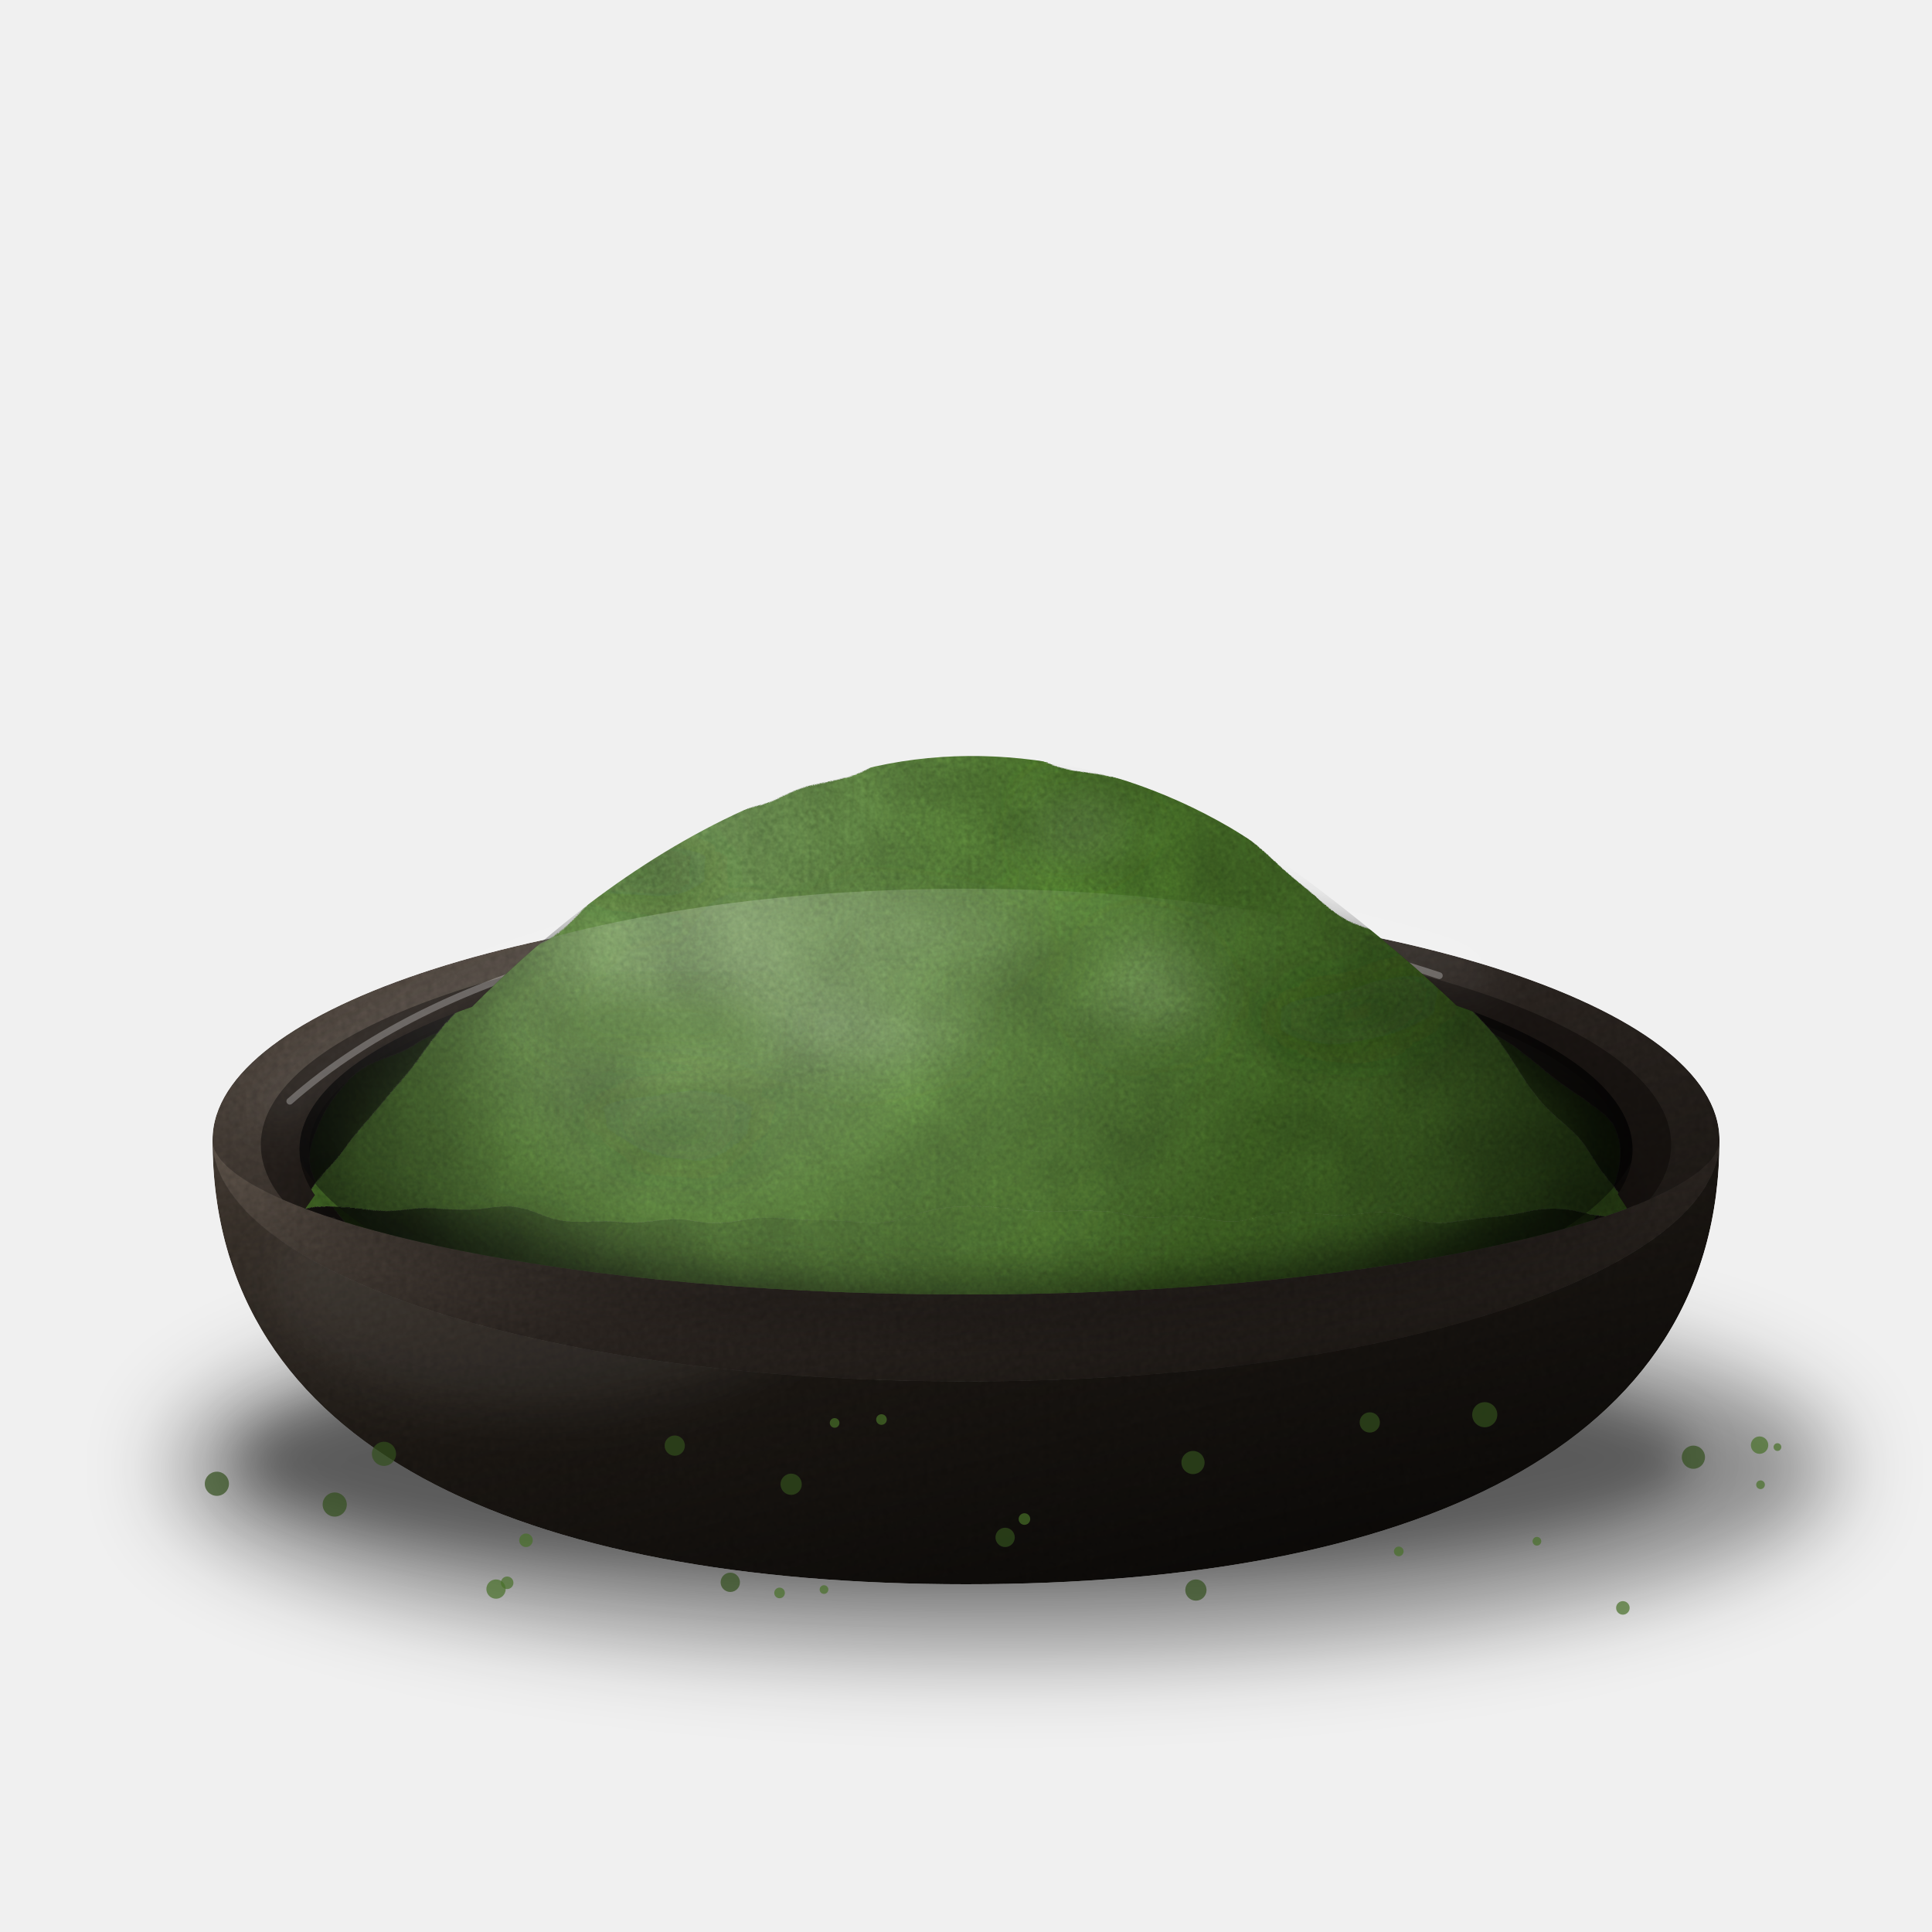
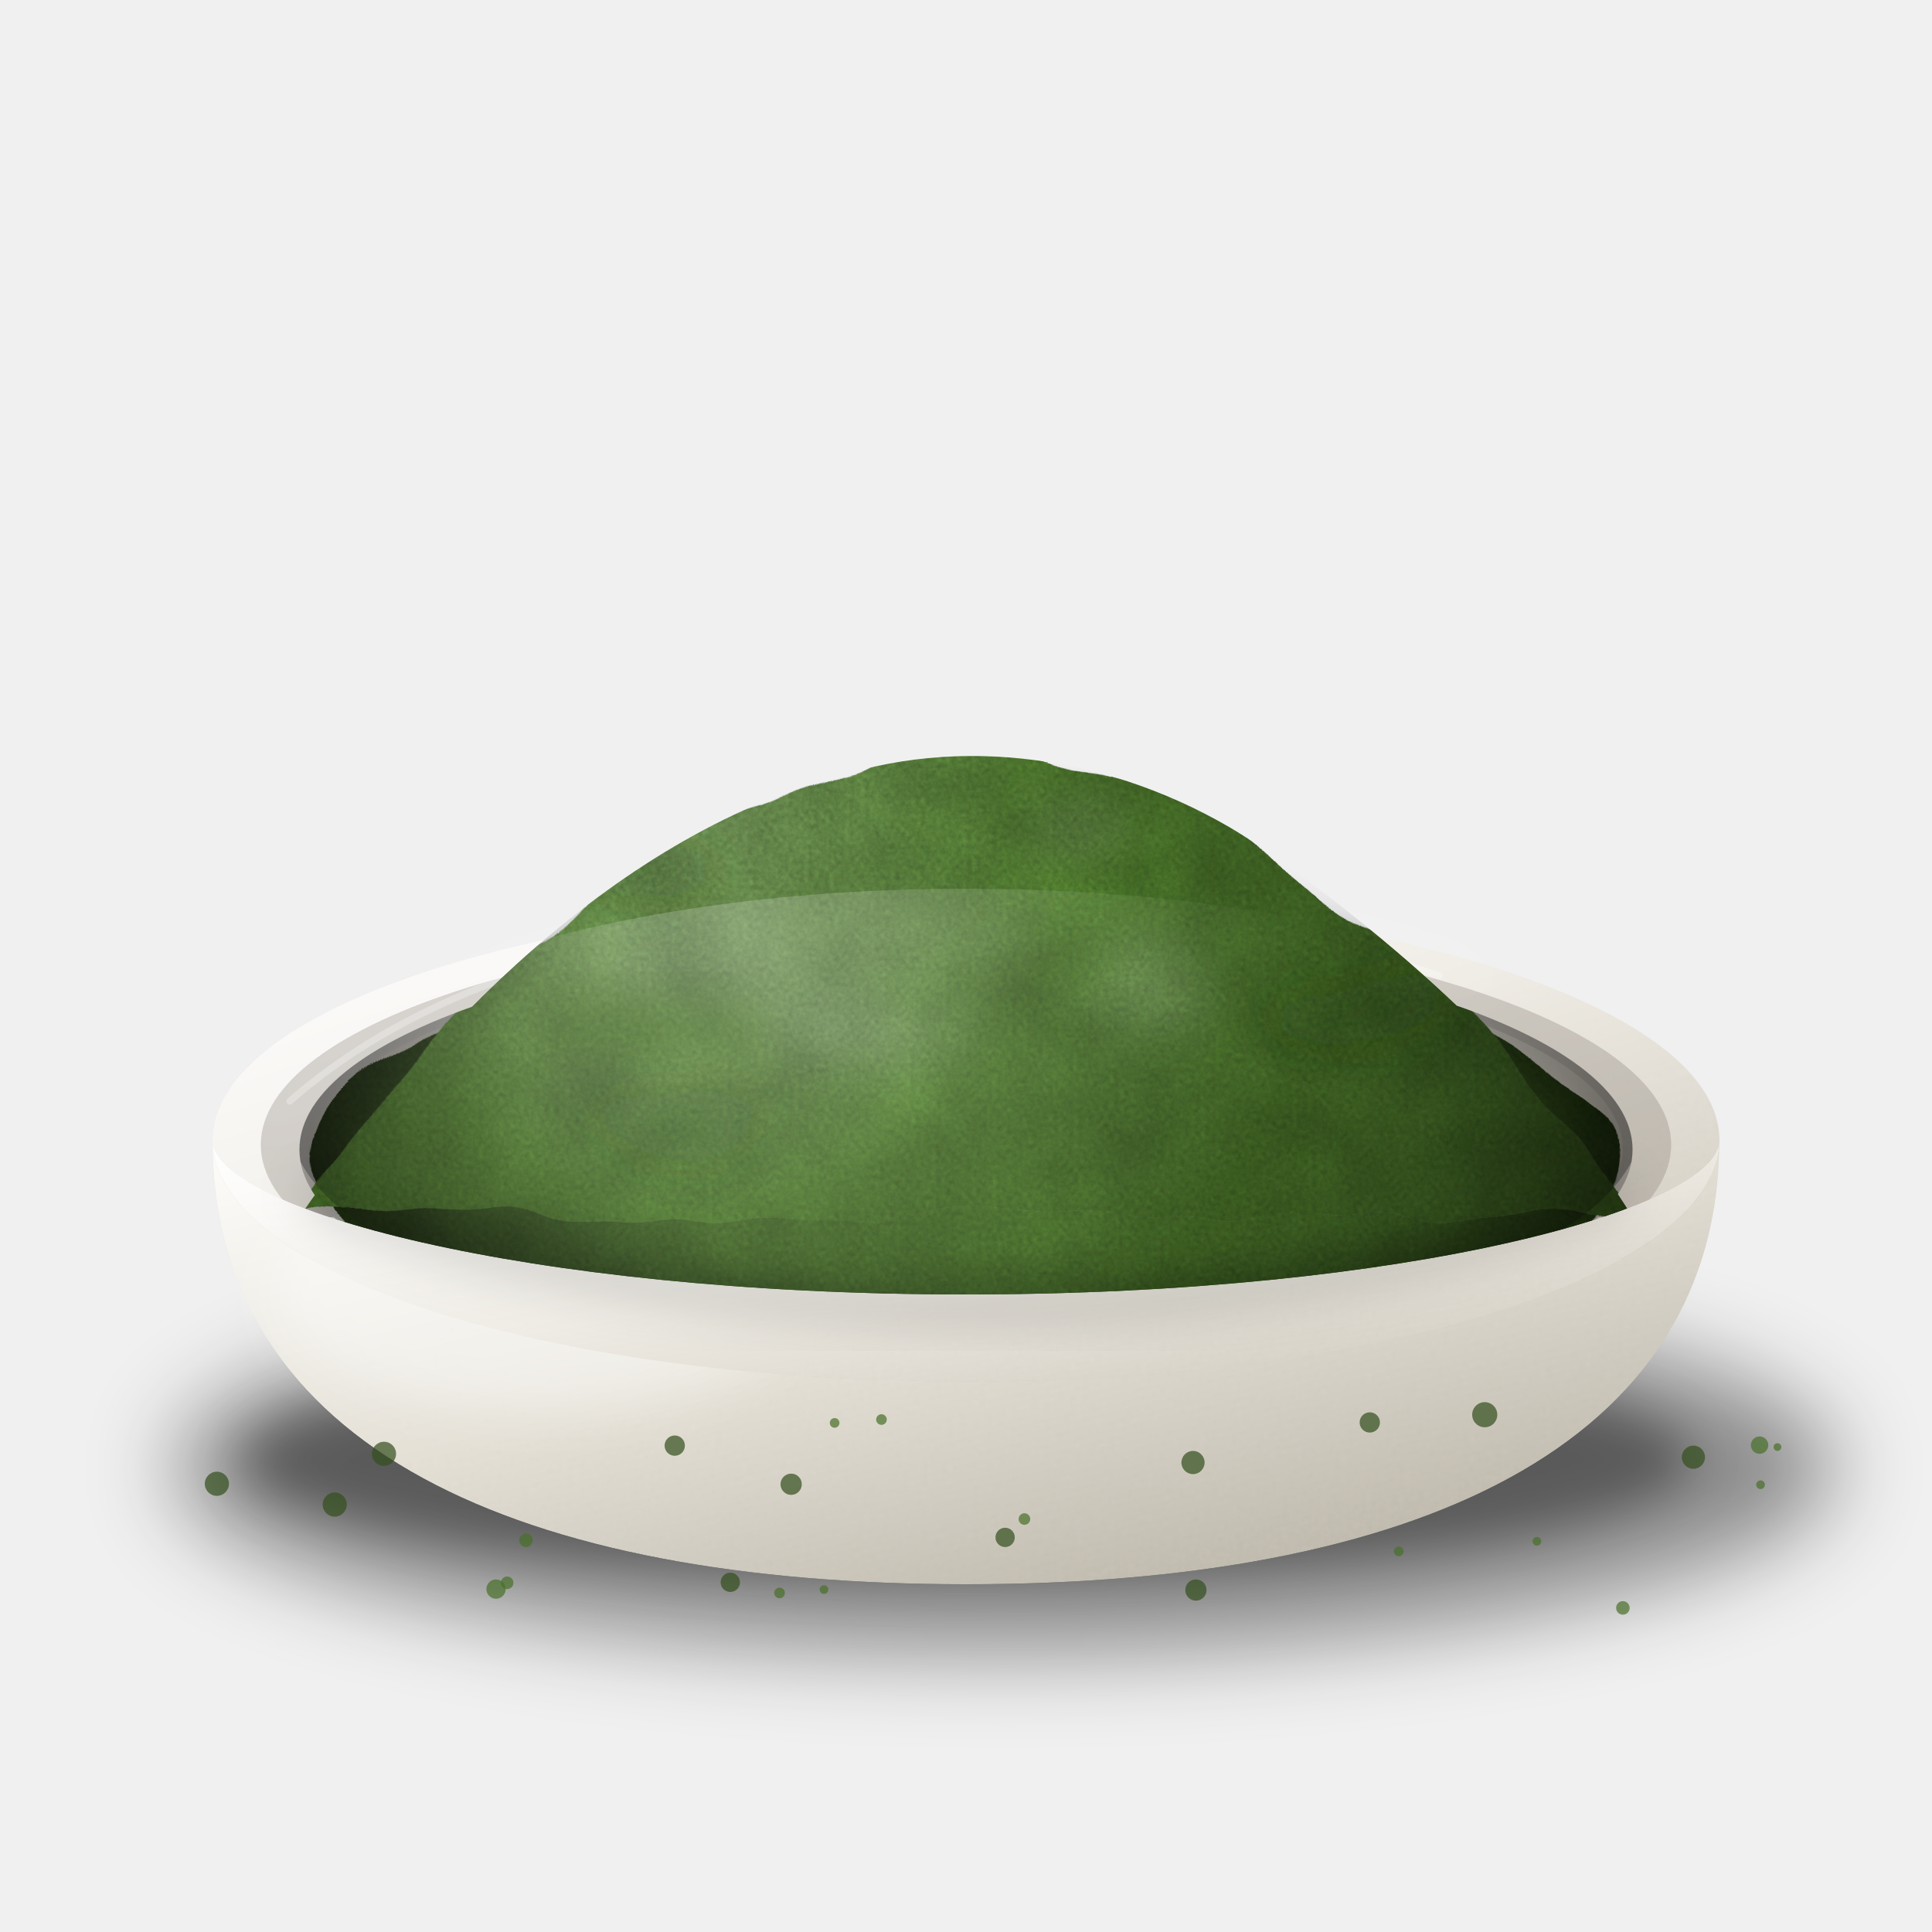
<svg xmlns="http://www.w3.org/2000/svg" viewBox="0 0 400 400" class="" role="presentation" aria-hidden="true" data-bowl="moringa-leaf-powder">
  <defs>
    <filter id="b-moringa-leaf-powder-soft" x="-20%" y="-40%" width="140%" height="180%">
      <feGaussianBlur stdDeviation="5" />
    </filter>
    <filter id="b-moringa-leaf-powder-ground" x="-20%" y="-50%" width="140%" height="200%">
      <feGaussianBlur stdDeviation="9" />
    </filter>
    <filter id="b-moringa-leaf-powder-stone" x="0" y="0" width="100%" height="100%" color-interpolation-filters="sRGB">
      <feTurbulence type="fractalNoise" baseFrequency="0.75" numOctaves="2" seed="7318" result="n" />
-       <feColorMatrix in="n" type="matrix" values="0.33 0.33 0.33 0 0  0.33 0.33 0.33 0 0  0.33 0.33 0.33 0 0  0 0 0 0 0.2" result="g" />
+       <feColorMatrix in="n" type="matrix" values="0.33 0.33 0.33 0 0  0.33 0.33 0.33 0 0  0.33 0.33 0.33 0 0  0 0 0 0 0.07" result="g" />
      <feBlend in="g" in2="SourceGraphic" mode="overlay" result="b" />
      <feComposite in="b" in2="SourceGraphic" operator="in" />
    </filter>
    <linearGradient id="b-moringa-leaf-powder-body" x1="0.1" y1="0" x2="0.9" y2="1">
-       <stop offset="0" stop-color="#3d352e" />
-       <stop offset="0.45" stop-color="#1a1612" />
-       <stop offset="1" stop-color="#070605" />
+       <stop offset="0" stop-color="#fbfaf7" />
+       <stop offset="0.45" stop-color="#e4e0d6" />
+       <stop offset="1" stop-color="#b6b0a3" />
    </linearGradient>
    <linearGradient id="b-moringa-leaf-powder-rim" x1="0" y1="0" x2="1" y2="1">
-       <stop offset="0" stop-color="#5a5047" />
-       <stop offset="0.5" stop-color="#2a2420" />
-       <stop offset="1" stop-color="#14110e" />
+       <stop offset="0" stop-color="#ffffff" />
+       <stop offset="0.5" stop-color="#efece5" />
+       <stop offset="1" stop-color="#cbc5b9" />
    </linearGradient>
    <linearGradient id="b-moringa-leaf-powder-wall" x1="0" y1="0" x2="0" y2="1">
-       <stop offset="0" stop-color="#2e2823" />
-       <stop offset="0.55" stop-color="#100d0b" />
-       <stop offset="1" stop-color="#070605" />
+       <stop offset="0" stop-color="#ebe7de" />
+       <stop offset="0.55" stop-color="#cdc7bb" />
+       <stop offset="1" stop-color="#b0a99c" />
    </linearGradient>
  </defs>
  <ellipse cx="208" cy="304" rx="172" ry="38" fill="#000" opacity="0.42" filter="url(#b-moringa-leaf-powder-ground)" />
  <ellipse cx="200" cy="302" rx="150" ry="24" fill="#000" opacity="0.35" filter="url(#b-moringa-leaf-powder-soft)" />
  <path d="M 44 236 C 44 300, 108 328, 200 328 C 292 328, 356 300, 356 236 Z" fill="url(#b-moringa-leaf-powder-body)" filter="url(#b-moringa-leaf-powder-stone)" />
-   <ellipse cx="112" cy="266" rx="56" ry="26" fill="#fff" opacity="0.06" filter="url(#b-moringa-leaf-powder-soft)" />
+   <ellipse cx="112" cy="266" rx="56" ry="26" fill="#fff" opacity="0.4" filter="url(#b-moringa-leaf-powder-soft)" />
  <ellipse cx="200" cy="236" rx="156" ry="50" fill="url(#b-moringa-leaf-powder-rim)" filter="url(#b-moringa-leaf-powder-stone)" />
-   <ellipse cx="200" cy="237" rx="146" ry="46" fill="#0c0a08" opacity="0.55" />
+   <ellipse cx="200" cy="237" rx="146" ry="46" fill="#8c857a" opacity="0.35" />
  <ellipse cx="200" cy="238" rx="136" ry="42" fill="url(#b-moringa-leaf-powder-wall)" />
  <path d="M 56 230 C 90 198, 146 186, 200 186 C 236 186, 274 191, 306 202" fill="none" stroke="#fff" stroke-opacity="0.16" stroke-width="5" stroke-linecap="round" filter="url(#b-moringa-leaf-powder-soft)" />
  <path d="M 60 228 C 94 198, 148 188, 200 188 C 234 188, 268 192, 298 202" fill="none" stroke="#fff" stroke-opacity="0.28" stroke-width="1.4" stroke-linecap="round" />
  <g>
    <defs>
      <radialGradient id="b-moringa-leaf-powder-dome" gradientUnits="userSpaceOnUse" cx="152" cy="180" r="215" fx="140" fy="170">
        <stop offset="0" stop-color="#6f8f57" />
        <stop offset="0.36" stop-color="#476f28" />
        <stop offset="0.78" stop-color="#324e1c" />
        <stop offset="1" stop-color="#1c2c0d" />
      </radialGradient>
      <radialGradient id="b-moringa-leaf-powder-bed" gradientUnits="userSpaceOnUse" cx="200" cy="238" r="140">
        <stop offset="0" stop-color="#476f28" />
        <stop offset="0.72" stop-color="#324e1c" />
        <stop offset="1" stop-color="#1c2c0d" />
      </radialGradient>
      <clipPath id="b-moringa-leaf-powder-cavclip">
        <ellipse cx="200" cy="238" rx="138" ry="44" />
        <path d="M 62 252 C 88 214, 128 172, 176 160 C 204 152, 236 158, 262 176 C 296 200, 322 226, 338 252 Z" />
      </clipPath>
      <filter id="b-moringa-leaf-powder-surf" x="-8%" y="-14%" width="116%" height="128%" color-interpolation-filters="sRGB">
        <feTurbulence type="fractalNoise" baseFrequency="0.035" numOctaves="2" seed="7309" result="warp" />
        <feDisplacementMap in="SourceGraphic" in2="warp" scale="9" xChannelSelector="R" yChannelSelector="G" result="shape" />
        <feTurbulence type="fractalNoise" baseFrequency="0.95" numOctaves="2" seed="7310" result="fine" />
        <feColorMatrix in="fine" type="matrix" values="0.33 0.33 0.33 0 0  0.33 0.33 0.33 0 0  0.33 0.33 0.33 0 0  0 0 0 0 0.26" result="fineG" />
        <feTurbulence type="fractalNoise" baseFrequency="0.045" numOctaves="3" seed="7311" result="mottle" />
        <feColorMatrix in="mottle" type="matrix" values="0.33 0.33 0.33 0 0  0.33 0.33 0.33 0 0  0.33 0.33 0.33 0 0  0 0 0 0 0.32" result="mottleG" />
        <feBlend in="fineG" in2="shape" mode="overlay" result="s1" />
        <feBlend in="mottleG" in2="s1" mode="overlay" result="s2" />
        <feComposite in="s2" in2="shape" operator="in" />
      </filter>
    </defs>
    <g clip-path="url(#b-moringa-leaf-powder-cavclip)">
      <g filter="url(#b-moringa-leaf-powder-surf)">
        <ellipse cx="200" cy="240" rx="136" ry="42" fill="url(#b-moringa-leaf-powder-bed)" />
      </g>
-       <ellipse cx="200" cy="236" rx="136" ry="42" fill="none" stroke="#000" stroke-width="18" opacity="0.55" filter="url(#b-moringa-leaf-powder-soft)" />
+       <ellipse cx="200" cy="236" rx="136" ry="42" fill="none" stroke="#000" stroke-width="18" opacity="0.3" filter="url(#b-moringa-leaf-powder-soft)" />
      <g filter="url(#b-moringa-leaf-powder-surf)">
        <path d="M 62 252 C 88 214, 128 172, 176 160 C 204 152, 236 158, 262 176 C 296 200, 322 226, 338 252 Z" fill="url(#b-moringa-leaf-powder-dome)" />
        <g filter="url(#b-moringa-leaf-powder-soft)">
          <ellipse cx="191.5" cy="193.6" rx="21.4" ry="3.7" fill="#6f8f57" opacity="0.5" />
          <ellipse cx="281.4" cy="209.3" rx="16.2" ry="6.5" fill="#324e1c" opacity="0.42" />
          <ellipse cx="134.1" cy="180.4" rx="15.4" ry="5.3" fill="#324e1c" opacity="0.42" />
          <ellipse cx="175.0" cy="215.5" rx="15.9" ry="3.7" fill="#6f8f57" opacity="0.5" />
          <ellipse cx="165.8" cy="208.7" rx="17.3" ry="6.8" fill="#6f8f57" opacity="0.5" />
          <ellipse cx="156.5" cy="199.0" rx="7.9" ry="6.4" fill="#6f8f57" opacity="0.5" />
          <ellipse cx="141.8" cy="206.8" rx="14.3" ry="3.3" fill="#6f8f57" opacity="0.5" />
          <ellipse cx="237.7" cy="206.0" rx="12.3" ry="8.7" fill="#6f8f57" opacity="0.5" />
          <ellipse cx="140.7" cy="232.0" rx="15.0" ry="6.0" fill="#324e1c" opacity="0.42" />
          <ellipse cx="223.2" cy="172.0" rx="9.4" ry="7.7" fill="#6f8f57" opacity="0.5" />
          <ellipse cx="180.5" cy="211.7" rx="20.8" ry="6.3" fill="#6f8f57" opacity="0.5" />
        </g>
      </g>
    </g>
    <defs>
      <radialGradient id="b-moringa-leaf-powder-sheen" gradientUnits="userSpaceOnUse" cx="150" cy="186" r="120">
        <stop offset="0" stop-color="#fff" stop-opacity="0.22" />
        <stop offset="1" stop-color="#fff" stop-opacity="0" />
      </radialGradient>
      <radialGradient id="b-moringa-leaf-powder-vig" gradientUnits="userSpaceOnUse" cx="200" cy="232" r="150">
        <stop offset="0.55" stop-color="#000" stop-opacity="0" />
-         <stop offset="1" stop-color="#000" stop-opacity="0.55" />
+         <stop offset="1" stop-color="#000" stop-opacity="0.35" />
      </radialGradient>
    </defs>
    <g clip-path="url(#b-moringa-leaf-powder-cavclip)">
      <ellipse cx="200" cy="232" rx="140" ry="48" fill="url(#b-moringa-leaf-powder-sheen)" />
      <ellipse cx="200" cy="232" rx="140" ry="48" fill="url(#b-moringa-leaf-powder-vig)" />
    </g>
    <circle cx="318.2" cy="319.1" r="0.9" fill="#476f28" opacity="0.7" />
    <circle cx="364.5" cy="307.4" r="0.9" fill="#476f28" opacity="0.7" />
    <circle cx="161.4" cy="329.8" r="1.1" fill="#476f28" opacity="0.7" />
    <circle cx="182.5" cy="293.9" r="1.1" fill="#476f28" opacity="0.7" />
    <circle cx="336.0" cy="332.9" r="1.4" fill="#476f28" opacity="0.7" />
    <circle cx="102.7" cy="329.0" r="2.0" fill="#476f28" opacity="0.7" />
    <circle cx="69.3" cy="311.5" r="2.5" fill="#324e1c" opacity="0.7" />
    <circle cx="108.9" cy="318.9" r="1.4" fill="#476f28" opacity="0.7" />
    <circle cx="364.3" cy="299.2" r="1.8" fill="#476f28" opacity="0.7" />
    <circle cx="172.8" cy="294.6" r="1.0" fill="#476f28" opacity="0.7" />
    <circle cx="208.1" cy="318.3" r="2.0" fill="#324e1c" opacity="0.7" />
    <circle cx="350.6" cy="301.7" r="2.4" fill="#324e1c" opacity="0.7" />
    <circle cx="283.6" cy="294.5" r="2.1" fill="#324e1c" opacity="0.7" />
    <circle cx="44.9" cy="307.2" r="2.5" fill="#324e1c" opacity="0.7" />
    <circle cx="170.6" cy="329.1" r="0.9" fill="#476f28" opacity="0.7" />
    <circle cx="289.6" cy="321.2" r="1.0" fill="#476f28" opacity="0.7" />
    <circle cx="151.2" cy="327.6" r="2.0" fill="#324e1c" opacity="0.7" />
    <circle cx="307.4" cy="292.9" r="2.6" fill="#324e1c" opacity="0.7" />
    <circle cx="247.6" cy="329.2" r="2.2" fill="#324e1c" opacity="0.7" />
    <circle cx="163.8" cy="307.3" r="2.2" fill="#324e1c" opacity="0.7" />
    <circle cx="79.5" cy="301.0" r="2.5" fill="#324e1c" opacity="0.7" />
    <circle cx="212.1" cy="314.5" r="1.2" fill="#476f28" opacity="0.7" />
    <circle cx="368.0" cy="299.6" r="0.8" fill="#476f28" opacity="0.7" />
    <circle cx="139.7" cy="299.3" r="2.1" fill="#324e1c" opacity="0.7" />
    <circle cx="247.0" cy="302.8" r="2.4" fill="#324e1c" opacity="0.7" />
    <circle cx="105.0" cy="327.7" r="1.3" fill="#476f28" opacity="0.7" />
    <ellipse cx="136" cy="212" rx="26" ry="6" fill="#476f28" opacity="0.35" filter="url(#b-moringa-leaf-powder-soft)" />
  </g>
  <path d="M 44 236 C 44 262, 108 286, 200 286 C 292 286, 356 262, 356 236 C 356 250, 292 268, 200 268 C 108 268, 44 250, 44 236 Z" fill="url(#b-moringa-leaf-powder-rim)" filter="url(#b-moringa-leaf-powder-stone)" />
-   <path d="M 64 246 C 100 262, 150 270, 200 270 C 250 270, 300 262, 336 246" fill="none" stroke="#000" stroke-opacity="0.35" stroke-width="6" filter="url(#b-moringa-leaf-powder-soft)" />
+   <path d="M 64 246 C 100 262, 150 270, 200 270 C 250 270, 300 262, 336 246" fill="none" stroke="#000" stroke-opacity="0.2" stroke-width="6" filter="url(#b-moringa-leaf-powder-soft)" />
</svg>
